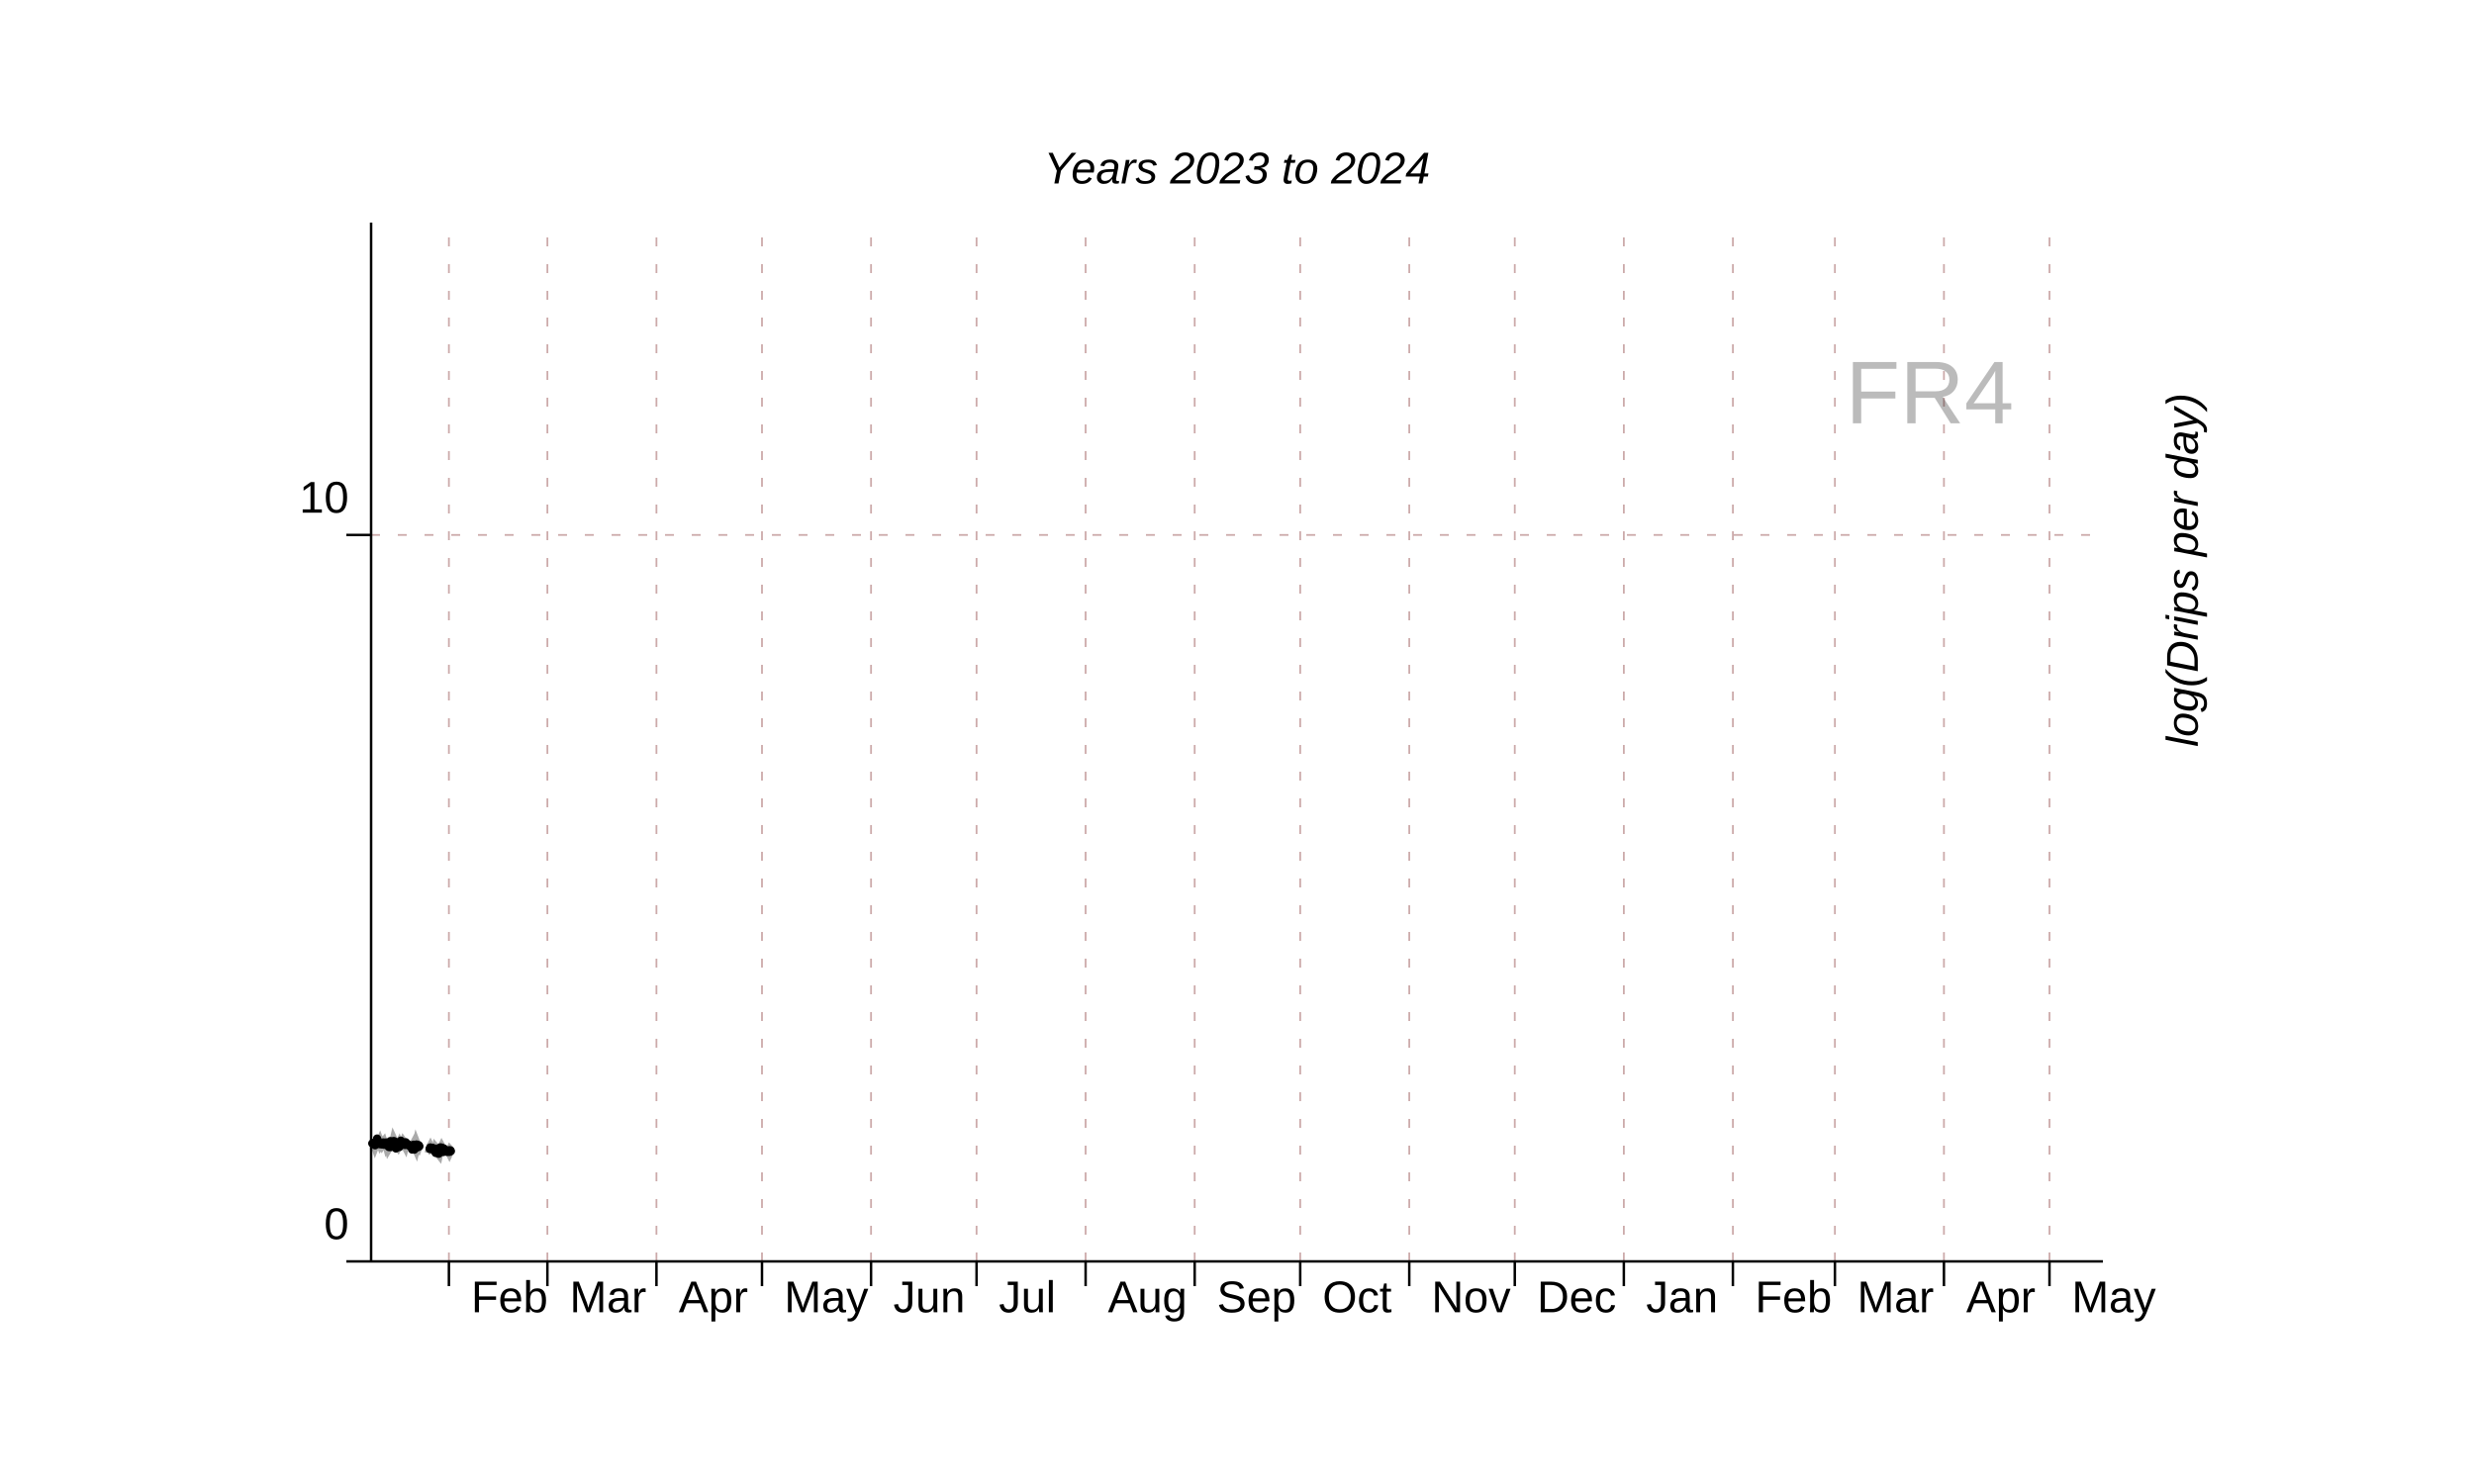
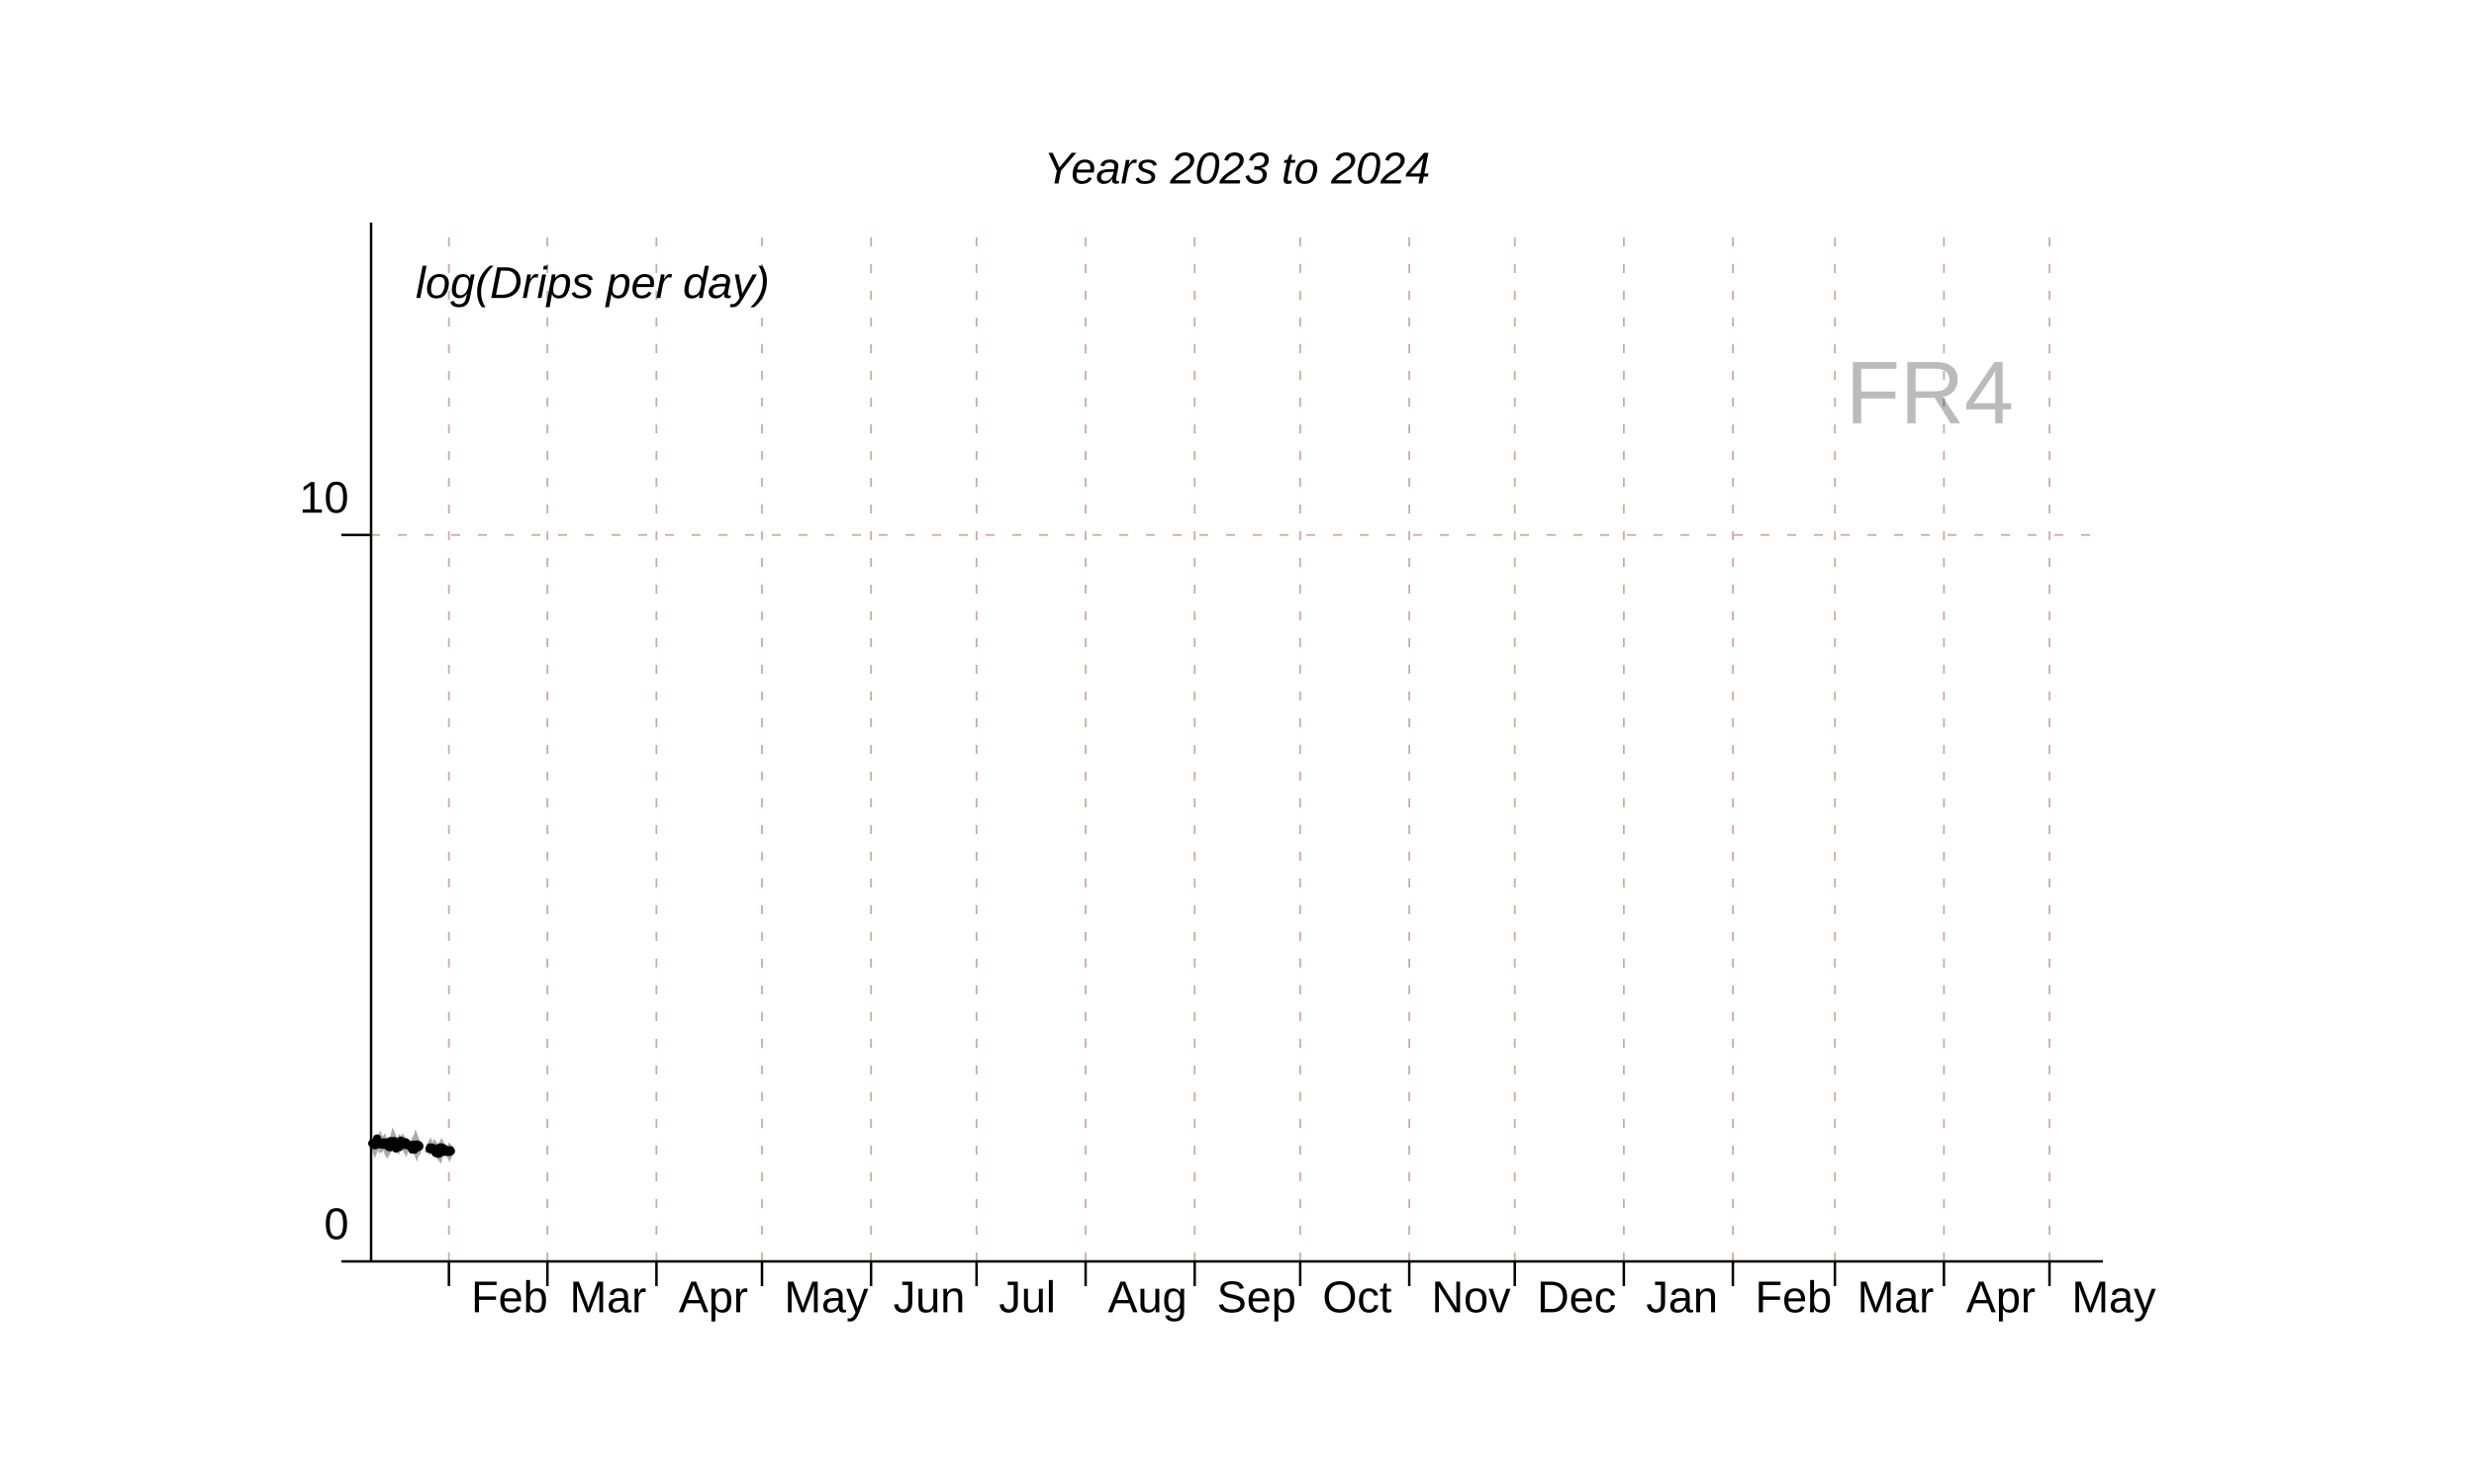
<svg xmlns="http://www.w3.org/2000/svg" version="1.1" viewBox="0 0 1000 600">
  <g>
    <g stroke-dasharray="3.6 7.2" stroke-width="0.72" stroke="#caa">
      <line x1="828.41" x2="828.41" y1="510.00" y2="90.00" />
      <line x1="785.75" x2="785.75" y1="510.00" y2="90.00" />
      <line x1="741.68" x2="741.68" y1="510.00" y2="90.00" />
      <line x1="700.44" x2="700.44" y1="510.00" y2="90.00" />
      <line x1="656.36" x2="656.36" y1="510.00" y2="90.00" />
      <line x1="612.28" x2="612.28" y1="510.00" y2="90.00" />
      <line x1="569.63" x2="569.63" y1="510.00" y2="90.00" />
      <line x1="525.55" x2="525.55" y1="510.00" y2="90.00" />
      <line x1="482.89" x2="482.89" y1="510.00" y2="90.00" />
      <line x1="438.81" x2="438.81" y1="510.00" y2="90.00" />
      <line x1="394.73" x2="394.73" y1="510.00" y2="90.00" />
      <line x1="352.08" x2="352.08" y1="510.00" y2="90.00" />
      <line x1="308.00" x2="308.00" y1="510.00" y2="90.00" />
      <line x1="265.34" x2="265.34" y1="510.00" y2="90.00" />
      <line x1="221.26" x2="221.26" y1="510.00" y2="90.00" />
      <line x1="181.45" x2="181.45" y1="510.00" y2="90.00" />
      <line x1="150.00" x2="850.00" y1="510.00" y2="510.00" />
      <line x1="150.00" x2="850.00" y1="216.29" y2="216.29" />
    </g>
    <g>
      <text dominant-baseline="hanging" dx="-36.0" dy="18.0" fill="#0004" font-family="Arial, sans-serif" font-size="36" stroke="none" text-anchor="end" x="850.00" y="128.18">FR4</text>
    </g>
    <g>
      <text dominant-baseline="text-bottom" dy="-12.0" fill="black" font-family="Arial, sans-serif" font-size="18.0" font-style="italic" stroke="none" text-anchor="middle" x="500.00" y="90.00">Years 2023 to 2024</text>
    </g>
    <g>
-       <text dominant-baseline="central" dx="12.0" dy="12.0" fill="black" font-family="Arial, sans-serif" font-size="18.0" font-style="italic" stroke="none" text-anchor="middle" text-orientation="sideways" writing-mode="vertical-lr" x="850.00" y="300.00">log(Drips per day)</text>
+       <text dominant-baseline="hanging" dx="18.0" dy="18.0" fill="black" font-family="Arial, sans-serif" font-size="18.0" font-style="italic" stroke="none" text-anchor="beginning" text-orientation="sideways" x="150.00" y="90.00">log(Drips per day)</text>
    </g>
    <polyline fill="none" points="150.48,462.29 150.76,462.30 151.04,462.21 151.32,462.19 151.61,463.05 151.89,462.32 152.16,461.48 152.42,460.33 152.70,462.01 152.98,462.48 153.26,462.45 153.54,461.81 153.82,462.56 154.10,462.14 154.39,462.68 154.66,462.24 154.94,461.90 155.23,462.83 155.50,462.08 155.79,462.40 156.06,461.91 156.35,462.99 156.63,462.47 156.91,462.35 157.21,463.77 157.50,463.28 157.77,461.36 158.06,463.75 158.35,462.87 158.63,462.21 158.91,462.50 159.18,461.33 159.46,461.94 159.73,461.64 160.03,464.34 160.32,463.23 160.61,463.03 160.90,463.44 161.19,462.87 161.48,463.75 161.76,462.50 162.03,461.19 162.31,461.95 162.59,462.64 162.88,462.71 163.15,461.97 163.43,462.37 163.72,462.93 164.00,461.83 164.28,462.57 164.56,462.84 164.85,462.61 165.13,462.93 165.42,462.99 165.71,463.40 166.00,463.39 166.30,463.72 166.60,464.79 166.89,463.37 167.18,462.82 167.48,464.80 167.77,463.26 168.07,463.95 168.35,462.73 168.65,463.51 168.94,463.83 169.23,462.99 169.52,463.46 173.66,464.50 173.96,463.92 174.26,464.54 174.56,464.40 174.86,464.05 175.16,464.71 175.47,464.52 175.78,465.43 176.10,466.15 176.40,464.40 176.70,464.74 177.02,466.07 177.34,466.47 177.65,465.00 177.95,463.90 178.25,464.61 178.55,463.98 178.85,464.52 179.17,465.78 179.47,464.36 179.77,465.02 180.08,465.03 180.39,465.20 180.71,465.72 181.02,465.52 181.33,465.11 181.64,465.73 181.95,465.07 182.26,465.41" stroke-dasharray="3.6 3.6" stroke-width="3.6" stroke="#aaa" />
    <g>
      <circle cx="150.48" cy="462.29" r="1.667" />
      <circle cx="150.76" cy="462.30" r="1.667" />
      <circle cx="151.04" cy="462.21" r="1.667" />
      <circle cx="151.32" cy="462.19" r="1.667" />
      <circle cx="151.61" cy="463.05" r="1.667" />
      <circle cx="151.89" cy="462.32" r="1.667" />
      <circle cx="152.16" cy="461.48" r="1.667" />
      <circle cx="152.42" cy="460.33" r="1.667" />
      <circle cx="152.70" cy="462.01" r="1.667" />
      <circle cx="152.98" cy="462.48" r="1.667" />
      <circle cx="153.26" cy="462.45" r="1.667" />
      <circle cx="153.54" cy="461.81" r="1.667" />
      <circle cx="153.82" cy="462.56" r="1.667" />
      <circle cx="154.10" cy="462.14" r="1.667" />
      <circle cx="154.39" cy="462.68" r="1.667" />
      <circle cx="154.66" cy="462.24" r="1.667" />
      <circle cx="154.94" cy="461.90" r="1.667" />
      <circle cx="155.23" cy="462.83" r="1.667" />
      <circle cx="155.50" cy="462.08" r="1.667" />
      <circle cx="155.79" cy="462.40" r="1.667" />
      <circle cx="156.06" cy="461.91" r="1.667" />
      <circle cx="156.35" cy="462.99" r="1.667" />
      <circle cx="156.63" cy="462.47" r="1.667" />
      <circle cx="156.91" cy="462.35" r="1.667" />
      <circle cx="157.21" cy="463.77" r="1.667" />
      <circle cx="157.50" cy="463.28" r="1.667" />
      <circle cx="157.77" cy="461.36" r="1.667" />
      <circle cx="158.06" cy="463.75" r="1.667" />
      <circle cx="158.35" cy="462.87" r="1.667" />
      <circle cx="158.63" cy="462.21" r="1.667" />
      <circle cx="158.91" cy="462.50" r="1.667" />
      <circle cx="159.18" cy="461.33" r="1.667" />
      <circle cx="159.46" cy="461.94" r="1.667" />
      <circle cx="159.73" cy="461.64" r="1.667" />
      <circle cx="160.03" cy="464.34" r="1.667" />
      <circle cx="160.32" cy="463.23" r="1.667" />
      <circle cx="160.61" cy="463.03" r="1.667" />
      <circle cx="160.90" cy="463.44" r="1.667" />
      <circle cx="161.19" cy="462.87" r="1.667" />
      <circle cx="161.48" cy="463.75" r="1.667" />
      <circle cx="161.76" cy="462.50" r="1.667" />
      <circle cx="162.03" cy="461.19" r="1.667" />
      <circle cx="162.31" cy="461.95" r="1.667" />
      <circle cx="162.59" cy="462.64" r="1.667" />
      <circle cx="162.88" cy="462.71" r="1.667" />
      <circle cx="163.15" cy="461.97" r="1.667" />
      <circle cx="163.43" cy="462.37" r="1.667" />
      <circle cx="163.72" cy="462.93" r="1.667" />
      <circle cx="164.00" cy="461.83" r="1.667" />
      <circle cx="164.28" cy="462.57" r="1.667" />
      <circle cx="164.56" cy="462.84" r="1.667" />
      <circle cx="164.85" cy="462.61" r="1.667" />
      <circle cx="165.13" cy="462.93" r="1.667" />
      <circle cx="165.42" cy="462.99" r="1.667" />
      <circle cx="165.71" cy="463.40" r="1.667" />
      <circle cx="166.00" cy="463.39" r="1.667" />
      <circle cx="166.30" cy="463.72" r="1.667" />
      <circle cx="166.60" cy="464.79" r="1.667" />
      <circle cx="166.89" cy="463.37" r="1.667" />
      <circle cx="167.18" cy="462.82" r="1.667" />
      <circle cx="167.48" cy="464.80" r="1.667" />
      <circle cx="167.77" cy="463.26" r="1.667" />
      <circle cx="168.07" cy="463.95" r="1.667" />
      <circle cx="168.35" cy="462.73" r="1.667" />
      <circle cx="168.65" cy="463.51" r="1.667" />
      <circle cx="168.94" cy="463.83" r="1.667" />
      <circle cx="169.23" cy="462.99" r="1.667" />
      <circle cx="169.52" cy="463.46" r="1.667" />
      <circle cx="173.66" cy="464.50" r="1.667" />
      <circle cx="173.96" cy="463.92" r="1.667" />
      <circle cx="174.26" cy="464.54" r="1.667" />
      <circle cx="174.56" cy="464.40" r="1.667" />
      <circle cx="174.86" cy="464.05" r="1.667" />
      <circle cx="175.16" cy="464.71" r="1.667" />
      <circle cx="175.47" cy="464.52" r="1.667" />
      <circle cx="175.78" cy="465.43" r="1.667" />
      <circle cx="176.10" cy="466.15" r="1.667" />
      <circle cx="176.40" cy="464.40" r="1.667" />
      <circle cx="176.70" cy="464.74" r="1.667" />
      <circle cx="177.02" cy="466.07" r="1.667" />
      <circle cx="177.34" cy="466.47" r="1.667" />
      <circle cx="177.65" cy="465.00" r="1.667" />
      <circle cx="177.95" cy="463.90" r="1.667" />
      <circle cx="178.25" cy="464.61" r="1.667" />
      <circle cx="178.55" cy="463.98" r="1.667" />
      <circle cx="178.85" cy="464.52" r="1.667" />
      <circle cx="179.17" cy="465.78" r="1.667" />
      <circle cx="179.47" cy="464.36" r="1.667" />
      <circle cx="179.77" cy="465.02" r="1.667" />
      <circle cx="180.08" cy="465.03" r="1.667" />
      <circle cx="180.39" cy="465.20" r="1.667" />
      <circle cx="180.71" cy="465.72" r="1.667" />
      <circle cx="181.02" cy="465.52" r="1.667" />
      <circle cx="181.33" cy="465.11" r="1.667" />
      <circle cx="181.64" cy="465.73" r="1.667" />
      <circle cx="181.95" cy="465.07" r="1.667" />
      <circle cx="182.26" cy="465.41" r="1.667" />
    </g>
    <g stroke="black">
      <line x1="828.41" x2="828.41" y1="510.00" y2="520.00" />
      <line x1="785.75" x2="785.75" y1="510.00" y2="520.00" />
      <line x1="741.68" x2="741.68" y1="510.00" y2="520.00" />
      <line x1="700.44" x2="700.44" y1="510.00" y2="520.00" />
      <line x1="656.36" x2="656.36" y1="510.00" y2="520.00" />
      <line x1="612.28" x2="612.28" y1="510.00" y2="520.00" />
      <line x1="569.63" x2="569.63" y1="510.00" y2="520.00" />
      <line x1="525.55" x2="525.55" y1="510.00" y2="520.00" />
      <line x1="482.89" x2="482.89" y1="510.00" y2="520.00" />
      <line x1="438.81" x2="438.81" y1="510.00" y2="520.00" />
      <line x1="394.73" x2="394.73" y1="510.00" y2="520.00" />
      <line x1="352.08" x2="352.08" y1="510.00" y2="520.00" />
      <line x1="308.00" x2="308.00" y1="510.00" y2="520.00" />
      <line x1="265.34" x2="265.34" y1="510.00" y2="520.00" />
      <line x1="221.26" x2="221.26" y1="510.00" y2="520.00" />
      <line x1="181.45" x2="181.45" y1="510.00" y2="520.00" />
      <g fill="black" font-family="Arial, sans-serif" font-size="18.0" stroke="none" text-anchor="start" transform="translate(9.0 0.0)">
        <text x="828.41" y="530.57">May</text>
        <text x="785.75" y="530.57">Apr</text>
        <text x="741.68" y="530.57">Mar</text>
        <text x="700.44" y="530.57">Feb</text>
        <text x="656.36" y="530.57">Jan</text>
        <text x="612.28" y="530.57">Dec</text>
        <text x="569.63" y="530.57">Nov</text>
        <text x="525.55" y="530.57">Oct</text>
        <text x="482.89" y="530.57">Sep</text>
        <text x="438.81" y="530.57">Aug</text>
        <text x="394.73" y="530.57">Jul</text>
        <text x="352.08" y="530.57">Jun</text>
        <text x="308.00" y="530.57">May</text>
        <text x="265.34" y="530.57">Apr</text>
        <text x="221.26" y="530.57">Mar</text>
        <text x="181.45" y="530.57">Feb</text>
      </g>
      <line x1="150.00" x2="850.00" y1="510.00" y2="510.00" />
    </g>
    <g stroke="black">
-       <line x1="150.00" x2="140.00" y1="510.00" y2="510.00" />
-       <line x1="150.00" x2="140.00" y1="216.29" y2="216.29" />
+       <line x1="150.00" x2="138.00" y1="510.00" y2="510.00" />
+       <line x1="150.00" x2="138.00" y1="216.29" y2="216.29" />
      <g fill="black" font-family="Arial, sans-serif" font-size="18.0" stroke="none" text-anchor="end">
        <text x="141.00" y="501.00">0</text>
        <text x="141.00" y="207.29">10</text>
      </g>
      <line x1="150.00" x2="150.00" y1="510.00" y2="90.00" />
    </g>
  </g>
</svg>
